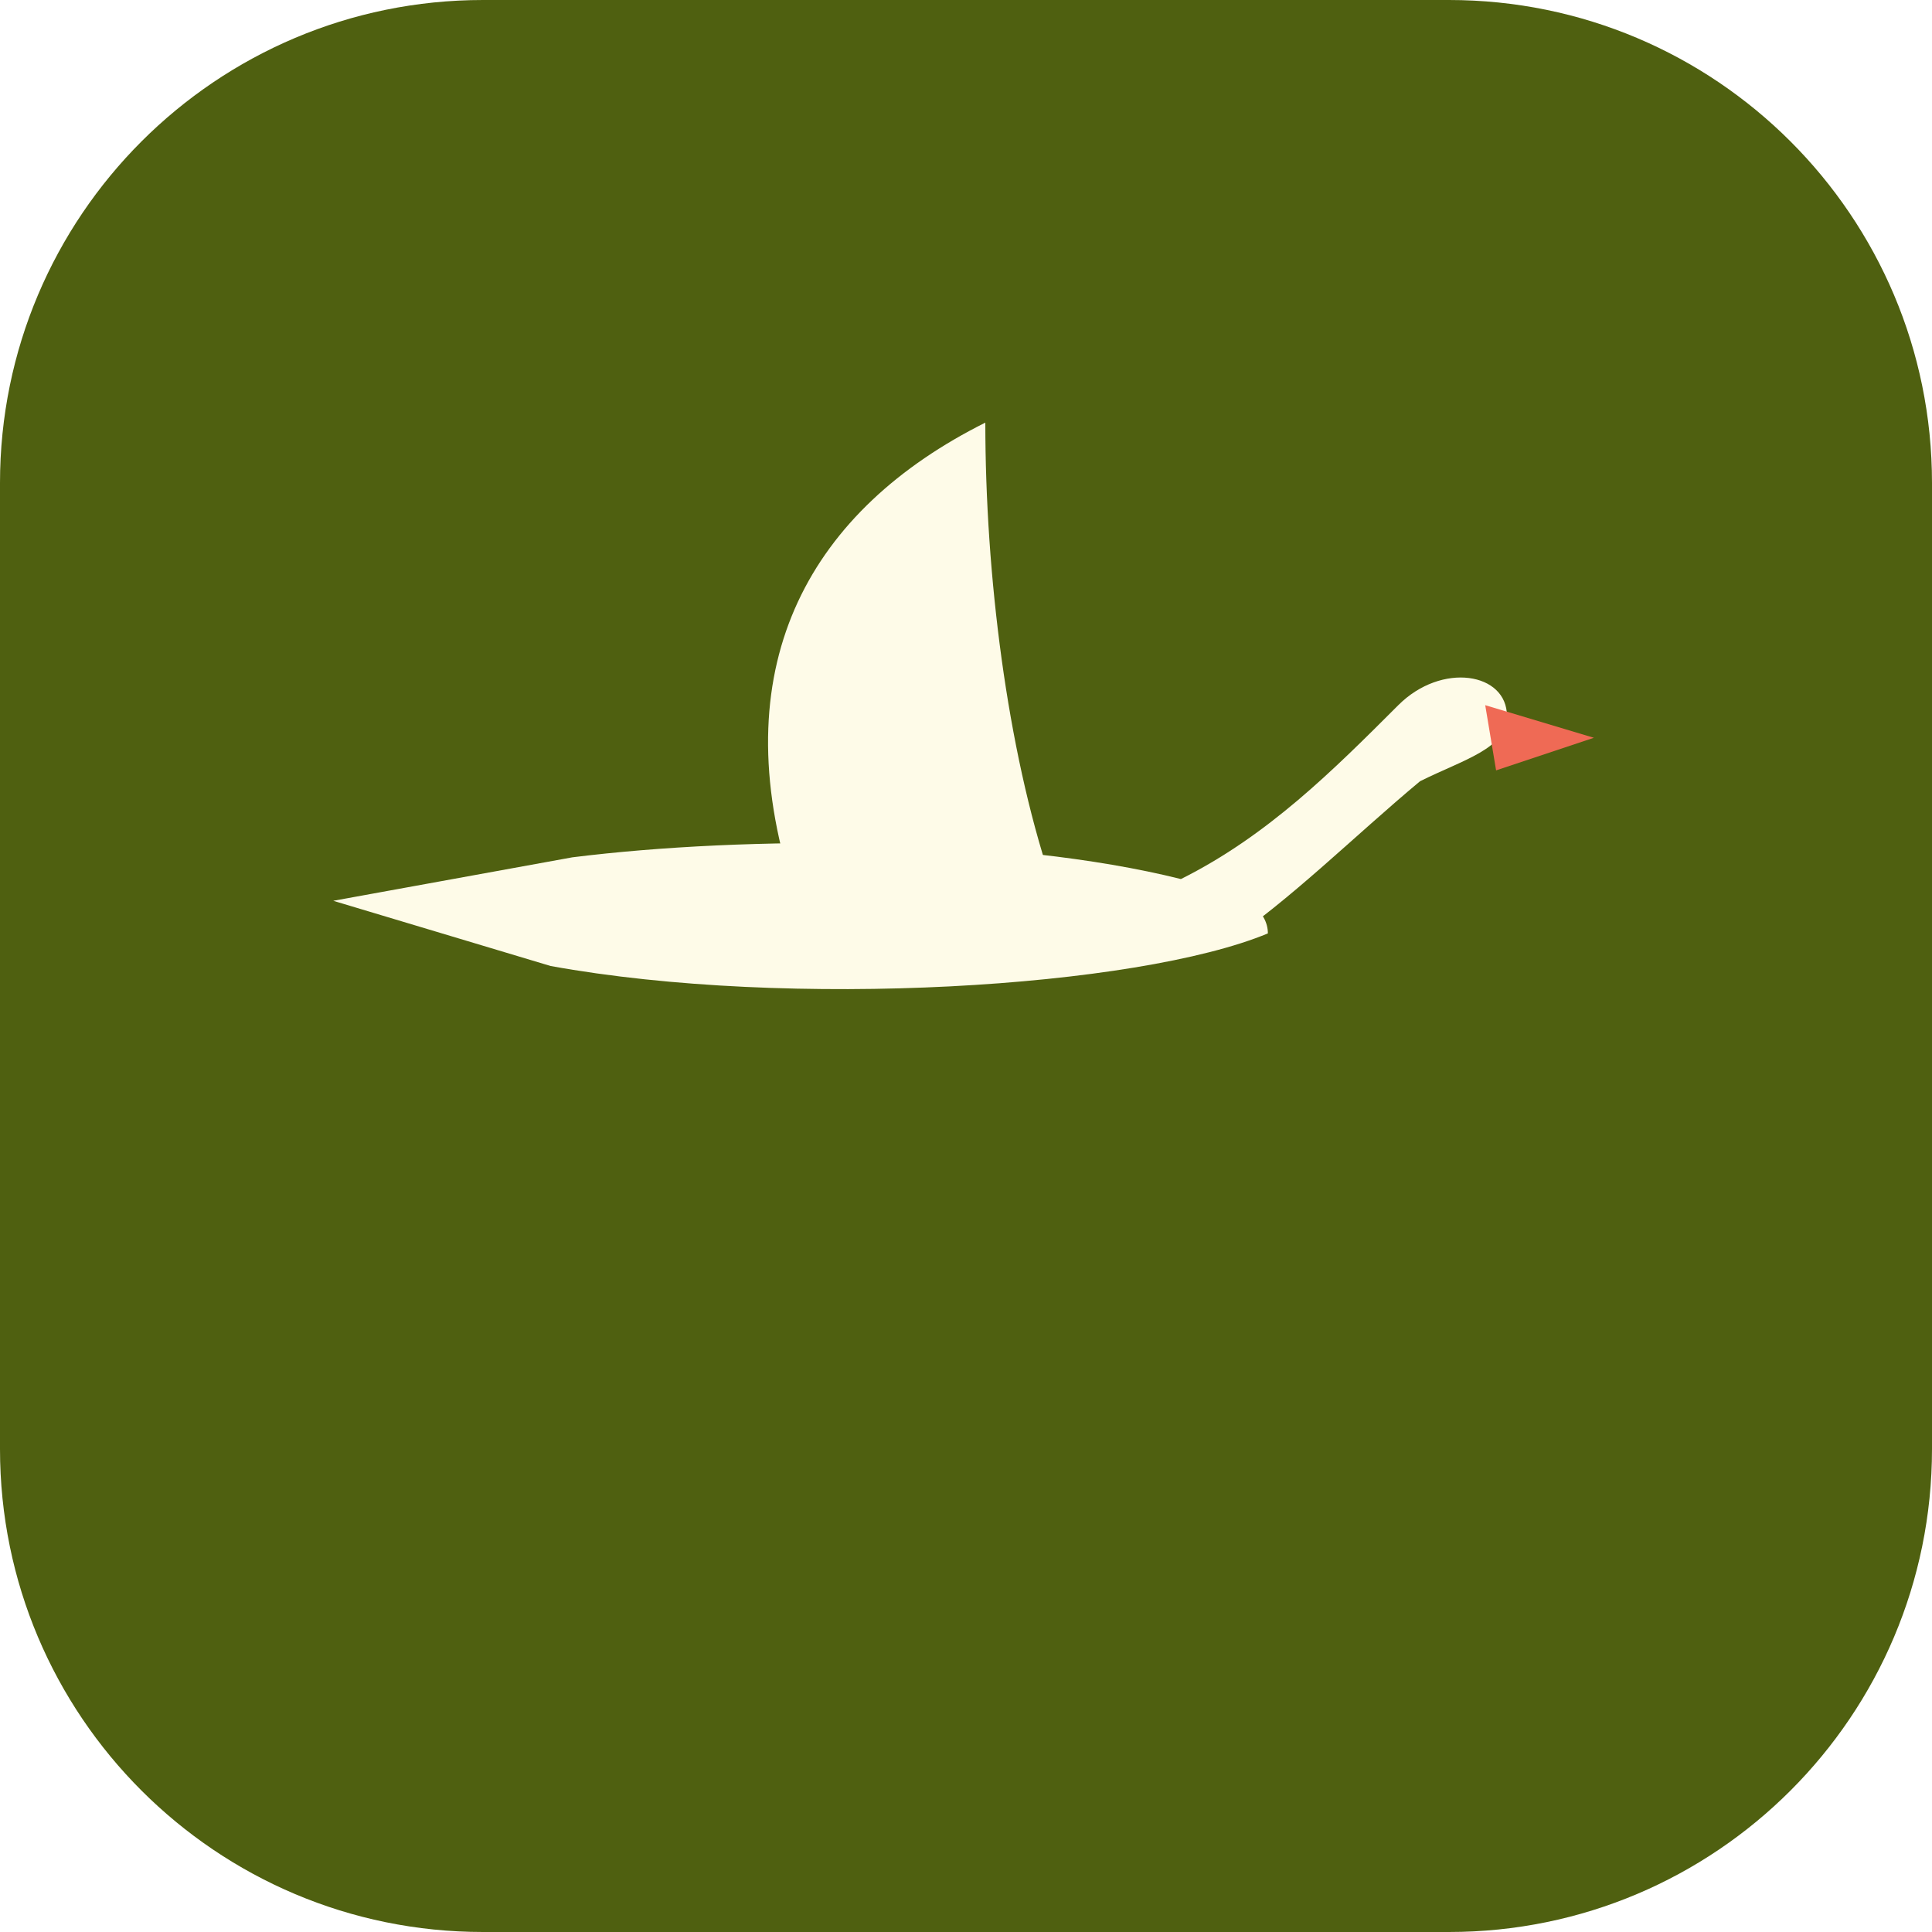
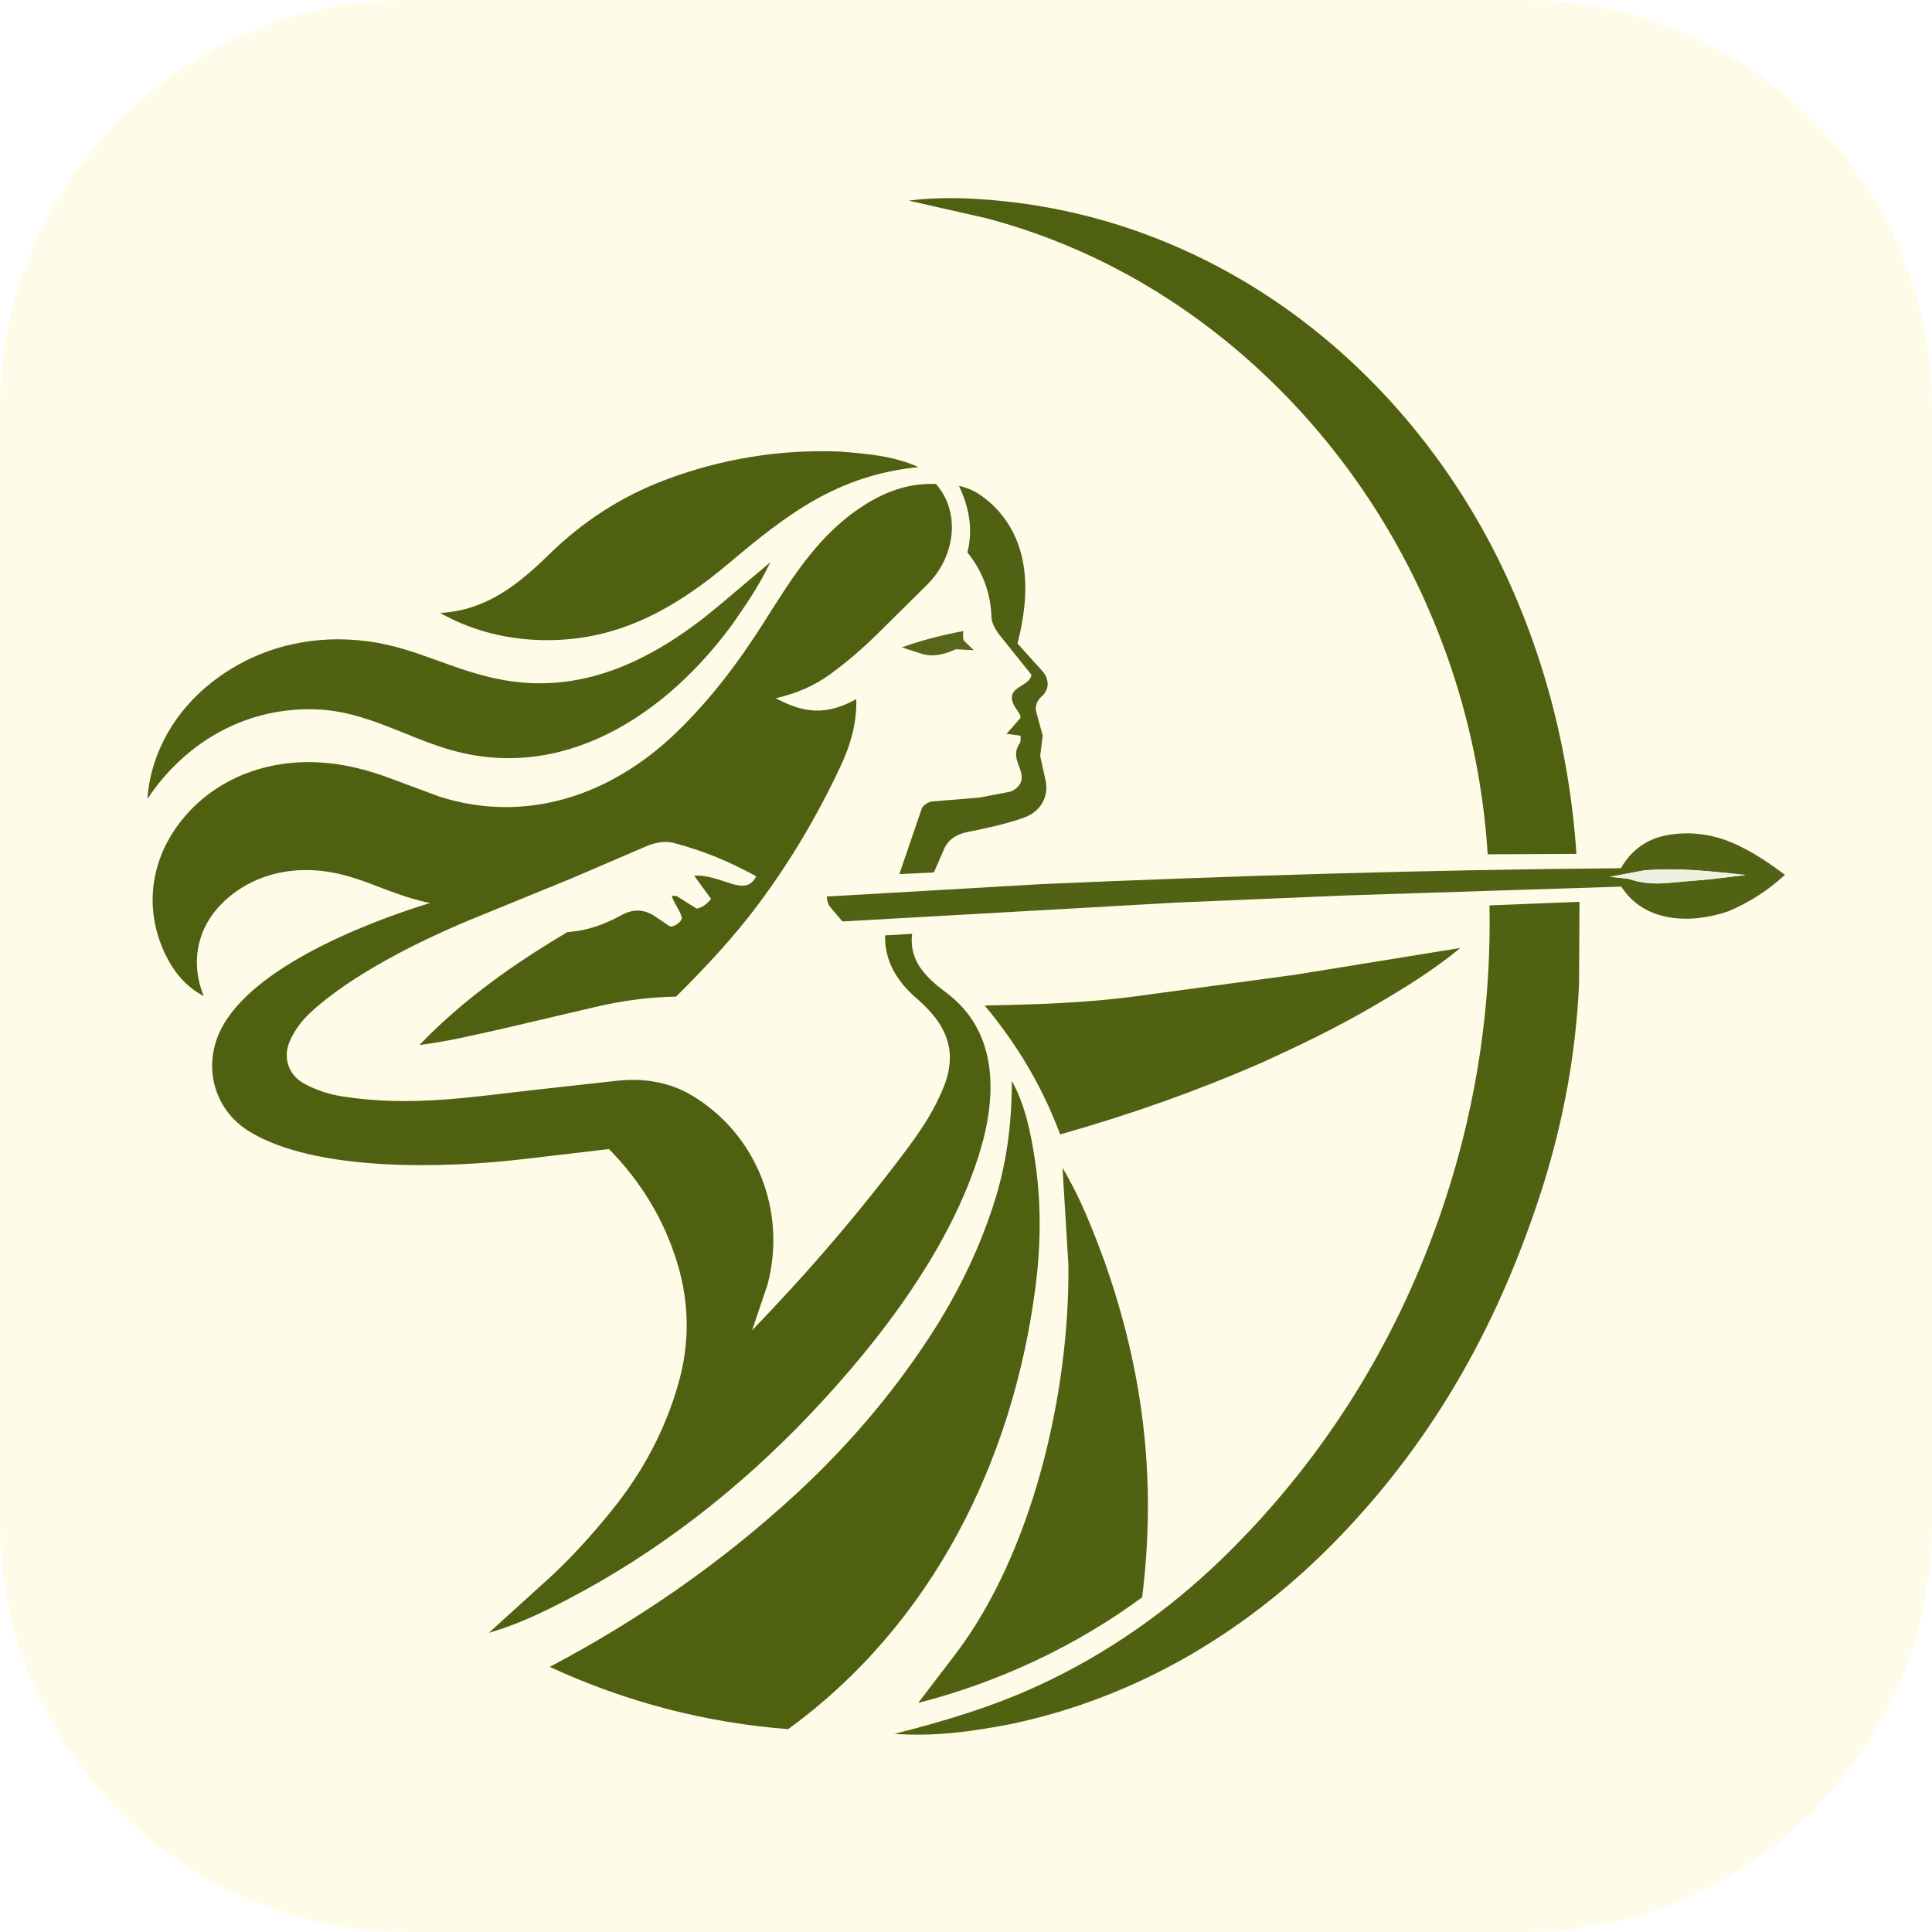
- <svg xmlns="http://www.w3.org/2000/svg" viewBox="0 0 64 64">
-   <rect width="64" height="64" rx="16" fill="#4F6010" />
-   <g transform="translate(6 14) scale(.36)" fill="#FEFBE8">
-     <path d="M14 44L36 40C52 38 76 38 92 42C98 43 100 45 100 47C88 52 56 54 34 50Z" />
-     <path d="M92 42C100 38 106 32 112 26C116 22 122 23 122 27C122 30 118 31 114 33C108 38 102 44 96 48Z" />
-     <path d="M56 42C50 22 58 8 74 0C74 14 76 30 80 42Z" />
-     <path d="M120 26L130 29L121 32Z" fill="#EF6A55" />
+ <svg xmlns="http://www.w3.org/2000/svg" viewBox="-90 -121 1180 1180">
+   <rect x="-90" y="-121" width="1180" height="1180" rx="250" fill="#FEFBE8" />
+   <g>
+     <path fill="#506111" d="M728.99,816.76c-55.1,57.62-123.5,98.86-201.8,115.28-23.54,4.52-46.47,7.73-70.9,5.93,30.88-7.84,59.7-16.45,88.26-29.65,41.33-19.1,78.43-45.08,111.26-76.75,46.77-45.12,84.84-98.62,112.32-157.58,35.32-75.9,53.23-158.04,51.59-242.01l54.98-2.19-.27,50.32c-1.97,42.56-9.52,83.33-22.26,123.98-26.03,81.22-64.14,150.95-123.17,212.68Z" />
+     <path fill="#506011" d="M818.64,400.8c-7.76-121.99-65.2-236.5-159.72-313.43-43.31-35.24-92.81-60.94-146.79-75.15l-47.19-10.71c19.18-2.38,37.82-1.72,57.49.31,131.55,13.56,241,98.14,300.51,214.41,29.12,57.52,45.5,119.96,49.89,184.29l-54.19.27Z" />
+     <path fill="#506111" d="M607.6,854.57c-40.09,29.56-87.55,51.95-136.8,64.5l22.32-29.19c47.64-62.3,70.35-160.72,69.41-238.68l-3.59-58.94c11.12,18.63,18.21,37.16,25.49,56.71,24,67.83,32.02,133.7,23.17,205.61Z" />
+     <path fill="#506111" d="M557.5,571.87c-10.58-28.44-25.47-53.96-46.07-78.74,31.23-.62,61.63-1.48,92.8-5.7l97.13-13.14,100.54-16.3c-16.77,13.84-34.21,24.5-52.55,35.24-22.76,13.33-45.69,24.36-69.84,35.32-39.17,16.98-78.36,30.95-122.02,43.32Z" />
+     <path fill="#516113" d="M472.89,373.02c.77-2.24,4.39-4.34,6.39-4.5l28.96-2.4,18.44-3.52c2.6-.5,5.72-3.35,6.59-5.31,3.59-8.03-7.18-14.83-.38-24.39.58-.82.67-4.17.21-4.63l-8.34-1.04,8.21-9.39c2.11-2.42-6.07-7.73-4.79-14.04,1.19-5.85,10.96-6.49,11.79-12.68l-19.09-23.77c-2.41-3-5.17-7.46-5.31-11.29-.53-14.72-5.13-27.74-14.69-39.64,3.38-13.81,1.3-27.02-5.17-40.66,8.45,1.73,14.49,6.14,20.44,11.51,23.22,22.39,23.24,54.07,15.3,84.78l15.11,16.72c4.12,4.56,4.82,11-.31,15.54-2.67,2.36-4.36,5.81-3.3,9.68l3.9,14.32-1.55,12.43,3.27,14.71c2.28,10.26-3.22,19.4-13.13,22.92-11.29,4.02-22.9,6.46-34.83,8.87-6.23,1.26-11.39,4.34-14,10.34l-6.22,14.27-21.09,1.02,13.61-39.83Z" />
+     <path fill="#4f6011" d="M465.34,578.87c8.59-11.53,15.4-22.39,20.66-35.04,9.55-22.99,1.93-39.52-16.3-55.18-11.52-9.9-19.56-22.6-19.1-38.34l16.48-.95c-1.97,16.3,8.08,26.4,20.88,35.94,30.96,23.09,31.34,61.01,20.75,96.36-17.76,59.28-61.37,116.31-103.87,161.07-43.26,45.56-92.78,84.28-148.49,113.29-15.51,8.08-30.33,15.19-47.81,20.27l35.61-32.28c14.38-13.04,26.8-26.87,39.08-41.96,19.1-23.47,33.13-49.52,41.3-78.71,6.8-24.3,6.49-48.61-.81-72.73-8.03-26.54-22.04-49.71-41.77-69.8l-52.75,6.18c-48.01,5.63-126.57,7.83-166.93-16.92-19.57-12-27.57-35.2-19.69-56.92,14.79-40.8,89.26-70.15,130.09-82.62-27.56-5.53-45.32-19.36-73.65-20.1-19.82-.52-38.6,6.02-52.67,19.58-15.75,15.18-20.38,36.37-11.94,57.36-12.56-6.57-20.36-17.61-25.44-30.02-10.12-24.69-6.67-51.12,8.72-73.02,15.16-21.57,38.63-34.98,65-38.75,22.17-3.16,43.7.66,64.62,8.43l31.34,11.63c53.23,16.79,104.81-1.13,144.2-39.03,20.75-19.97,37.72-42.39,53.19-66.7,18.01-28.32,34.24-55.49,63.52-73.45,12.89-7.9,26.86-12.54,42.14-11.85,15.65,18.11,11.21,45.06-5.44,61.52l-29.65,29.33c-9.37,9.26-18.96,17.62-29.59,25.35-9.96,7.24-20.58,11.68-33.19,14.63,17.12,9.31,31.12,10.62,49.16.56.37,14.43-3.33,27.55-9.41,40.58-14.08,30.14-30.74,58.36-50.72,85.09-15.18,20.31-32.04,38.18-49.91,56.02-17.15.33-33.04,2.52-49.67,6.41l-57.46,13.47c-16.39,3.62-31.78,7.42-49.67,9.7,26.91-27.96,57.68-49.53,90.37-68.96,12.27-.82,22.85-4.75,33.37-10.53,6.64-3.65,13.57-3.55,19.99.79l8.99,6.07c2,1.35,8.14-2.86,7.52-5.35-.94-3.76-3.53-7-4.99-10.33l-1.07-2.42c-.23-.52,2.53-.51,3.07-.17l12.13,7.6c3.13-.5,6.54-3,8.75-5.96l-10.32-14.21c17.6-.73,30.89,13.91,37.94.43-16.53-9.12-32.87-15.84-50.52-20.4-5.38-1.39-11.47-.19-16.42,1.94l-46.13,19.81-58.94,24.1c-32.63,13.34-75.61,34.59-100.77,58.23-5.11,4.8-9.34,10.64-12.07,16.86-4.44,10.11-.97,20.75,8.63,26.02,7.09,3.9,14.91,6.52,23.14,7.82,42.27,6.68,79.26.31,120.46-4.25l48.02-5.31c15.54-1.72,31.6.84,45.09,8.89,39.89,23.78,58.24,71.04,46.38,115.7l-9.43,27.87c34.52-35.75,66.23-72.61,96.04-112.62Z" />
+     <path fill="#4f6011" d="M391.35,935.11c-50.68-3.96-99.36-16.66-145.58-38.04,54.84-28.94,105.33-63.99,150.59-105.76,30.56-28.21,57.32-59.32,80.14-93.88,17.06-25.83,30.49-52.64,40.08-81.96,8.1-24.79,11.38-49.06,11.43-76.33,8.13,14.94,11.34,30.79,13.91,47.27,4.11,26.23,3.92,52.24.48,78.85-13.69,105.84-62.81,205.63-151.04,269.85Z" />
+     <path fill="#506112" d="M104.6,312.33c-42.76-2.14-80.82,18.94-104.6,54.64,2.32-30.89,19.56-57.35,43.65-74.46,26.54-18.99,58.65-26.18,90.96-21.82,30.19,3.89,52.34,18.3,83.28,23.73,50.74,8.91,94.31-14.36,132.26-46.41l30.33-25.61c-6.77,14.28-14.68,25.62-23.12,37.84-40.77,55.71-104.11,97.55-174.46,76.1-26.55-8.09-49.95-22.6-78.28-24.02Z" />
+     <path fill="#506011" d="M355.17,223.02c-30.12,25.35-62.48,44.59-102.9,46.74-25.91,1.38-50.9-3.72-73.44-16.39,28.16-1.55,47.72-17.3,66.76-35.95,20.53-20.02,43.77-35.14,70.71-45.3,34.27-12.93,70.11-18.78,106.77-17.32,16.57,1.38,32.19,2.49,47.94,9.48-49.47,4.99-79.98,28.54-115.84,58.73Z" />
+     <path fill="#57661a" d="M504.77,276.11l-10.99-.57c-6.66,3.05-13.86,5.01-20.95,2.73l-12.06-3.87c12.37-4.4,24.33-7.46,37.55-9.97-.07,2.22-.35,5.17.49,5.97l5.96,5.71Z" />
+     <path fill="#526215" d="M735.28,425.78l-105.95,4.45-204.78,11.57-7.92-9.33c-.85-1-1.5-3.76-1.71-5.89l130.4-7.55c118.48-5.18,236.02-8.76,354.71-9.77,5.92-10.49,14.94-17.27,26.47-19.81,16.04-3.45,32.07-.71,46.69,6.66,9.51,4.76,17.75,10.29,26.99,17.17-10.37,9.69-21.61,16.75-34.43,22.26-23.45,8.1-51.57,6.84-65.53-15.03l-164.95,5.29ZM928.22,418.33l26.93-2.37,21.23-2.55c-20.73-2.17-41.56-4.7-62.74-2.72l-20.5,3.86,11.26,1.15c7.74,2.69,15.64,3.35,23.82,2.63Z" />
+     <path fill="#eff0e1" d="M928.22,418.33c-8.17.72-16.08.05-23.82-2.63l-11.26-1.15,20.5-3.86c21.18-1.98,42.01.55,62.74,2.72l-21.23,2.55-26.93,2.37Z" />
  </g>
</svg>
